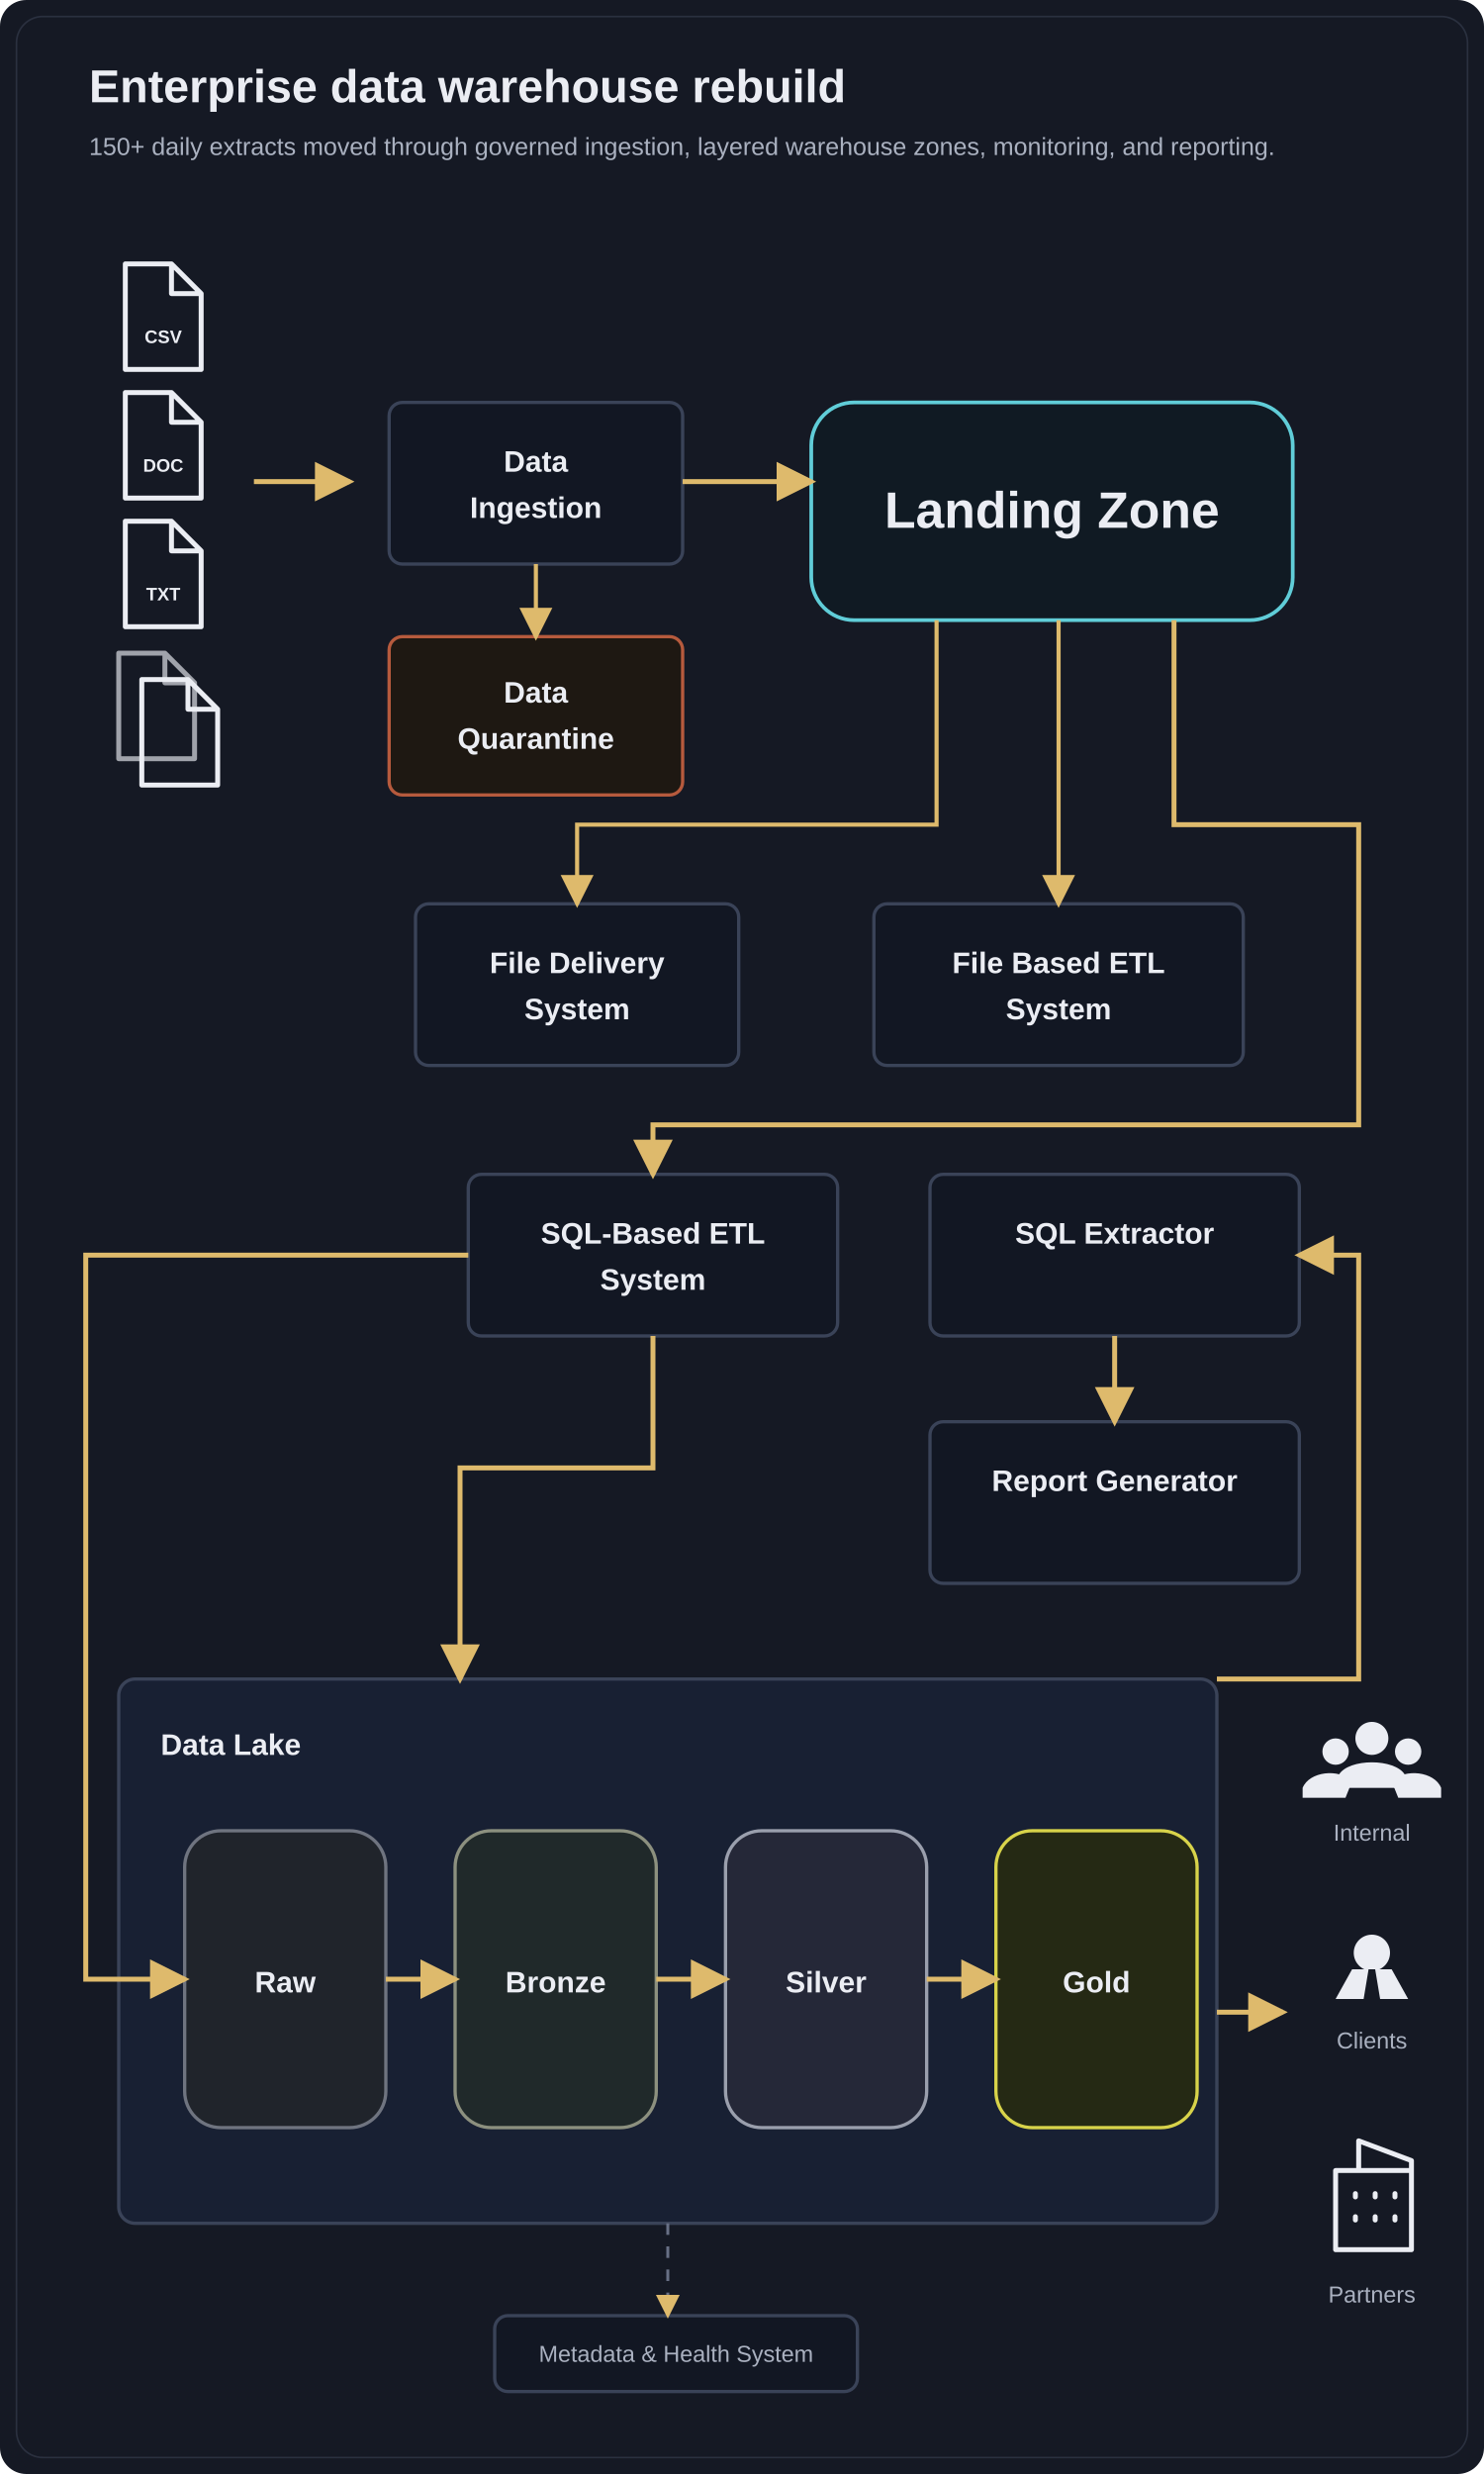
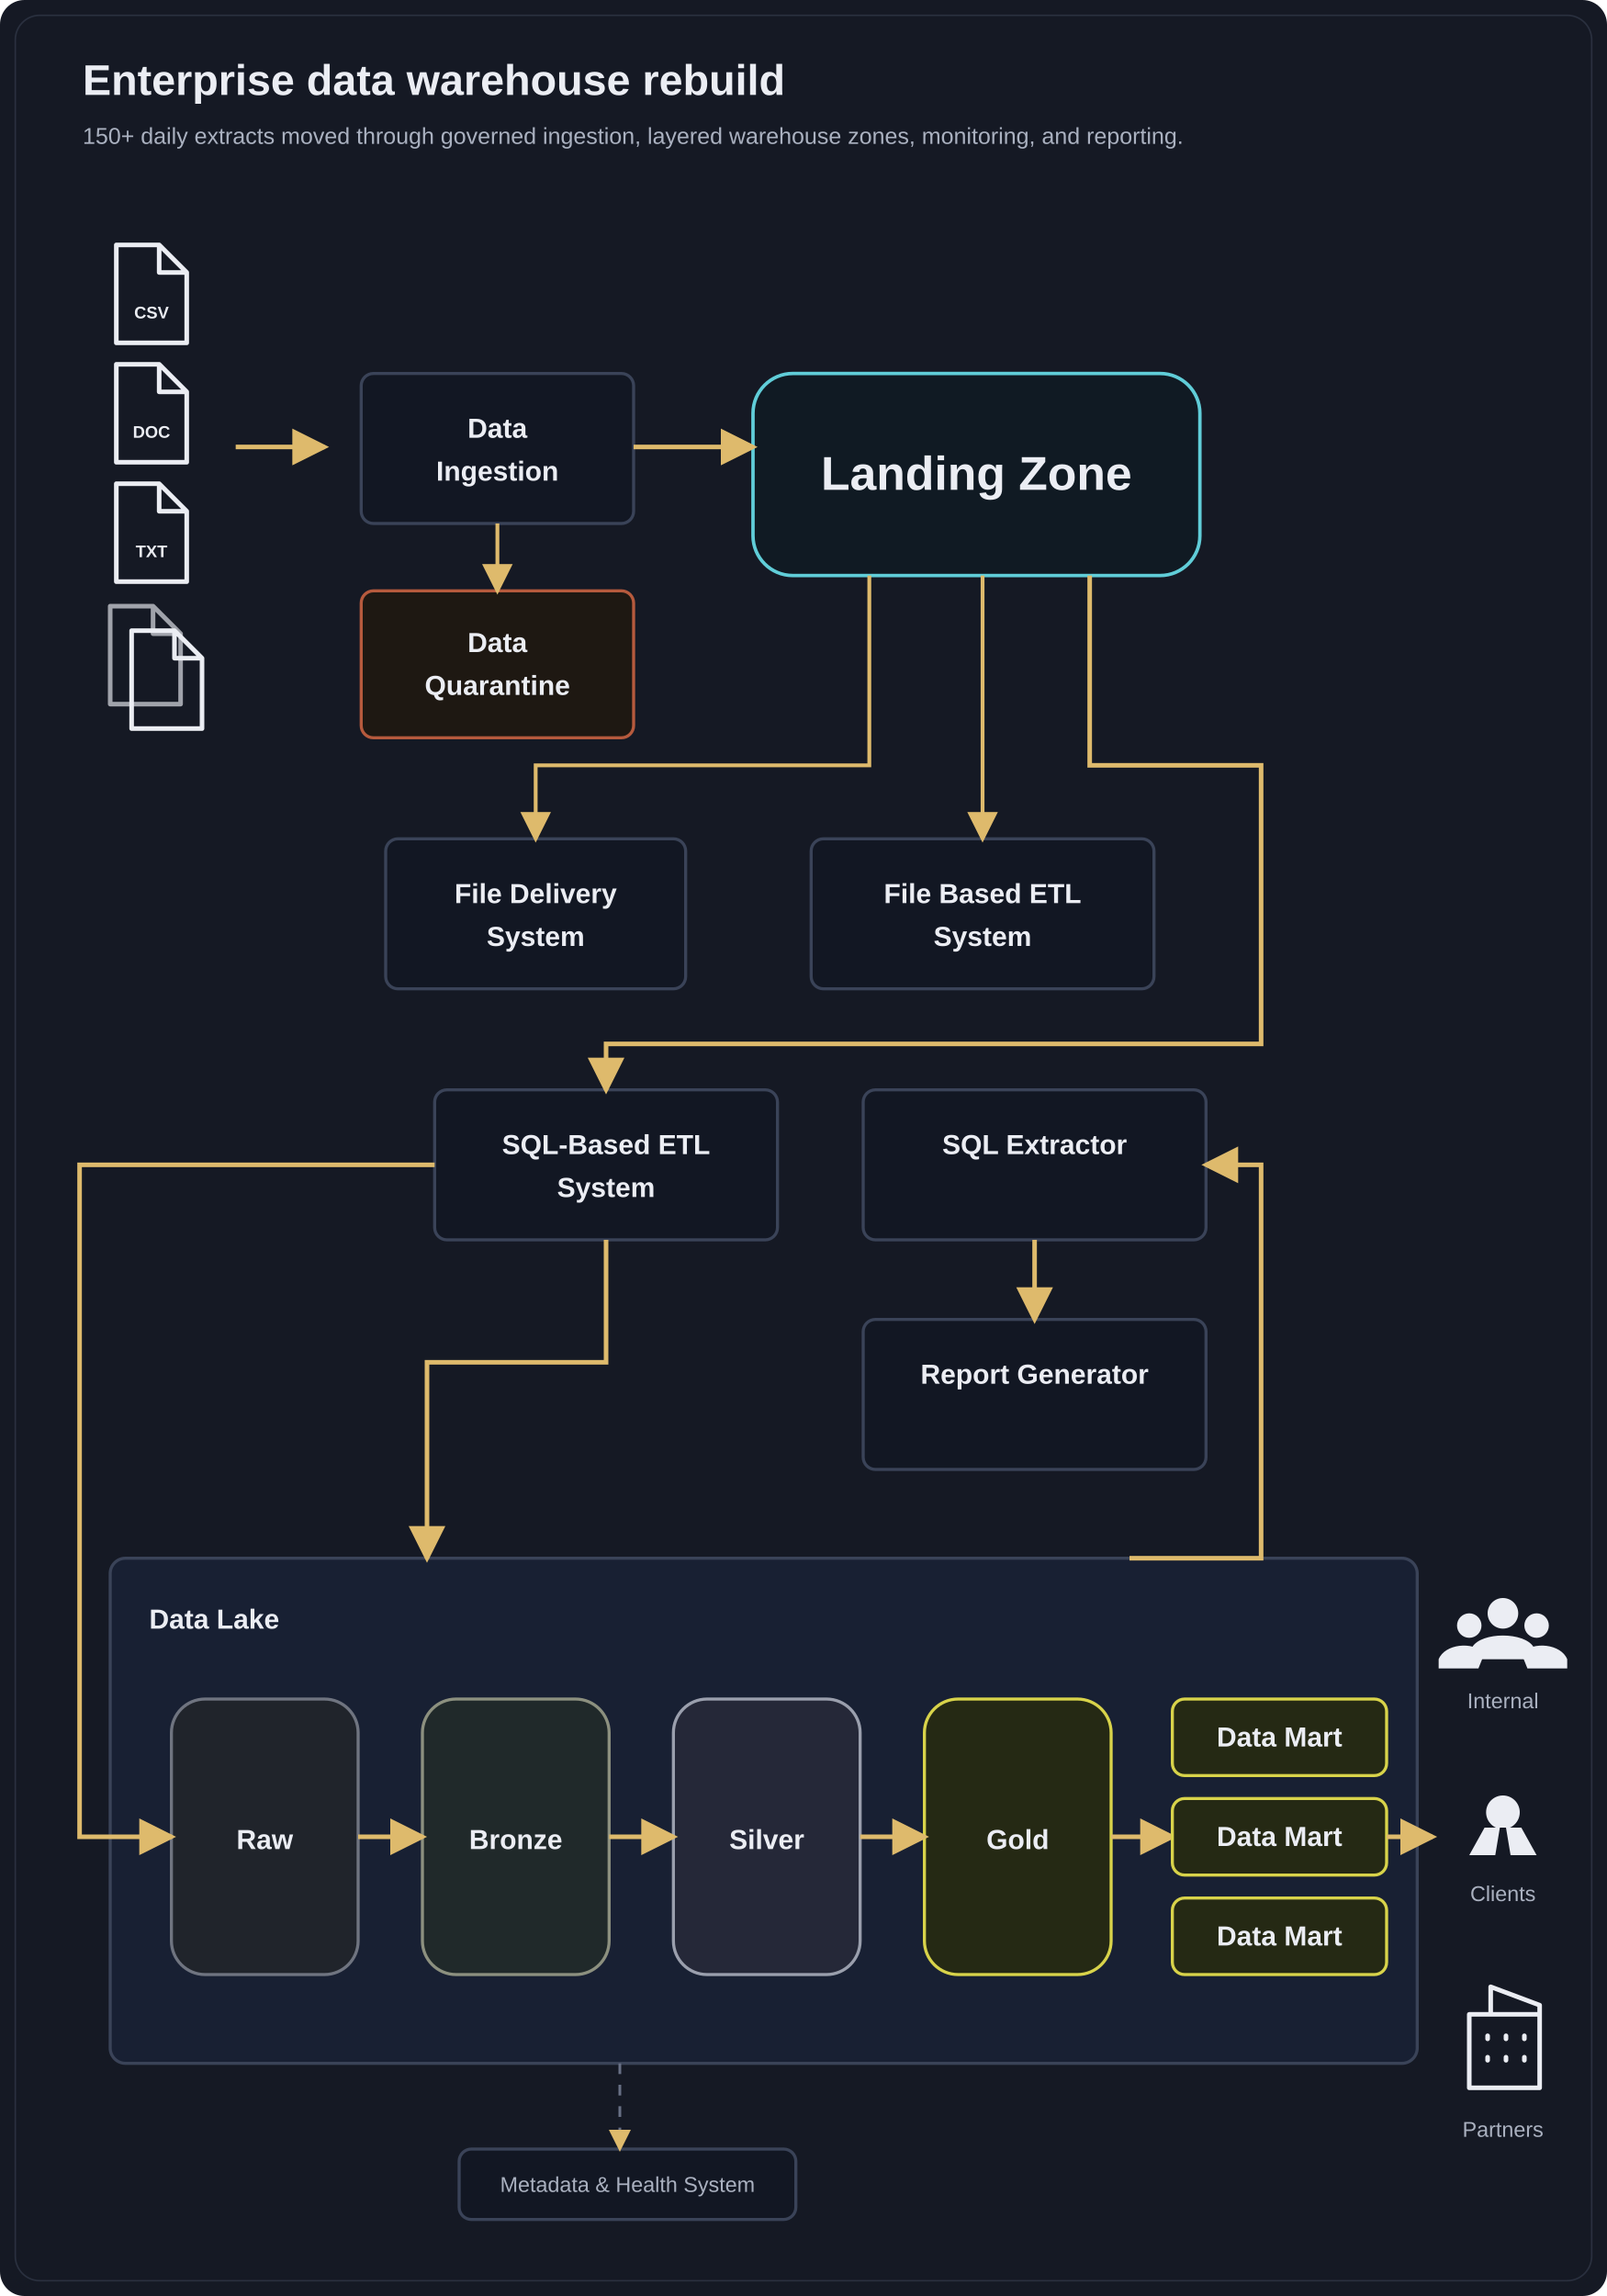
- <svg xmlns="http://www.w3.org/2000/svg" viewBox="0 0 900 1500" role="img" aria-labelledby="title desc">
-   <rect width="900" height="1500" rx="16" fill="#151924" />
-   <rect x="10" y="10" width="880" height="1480" rx="16" fill="#151924" stroke="#2a303f" />
+ <svg xmlns="http://www.w3.org/2000/svg" viewBox="0 0 1050 1500" role="img" aria-labelledby="title desc">
+   <rect width="1050" height="1500" rx="16" fill="#151924" />
+   <rect x="10" y="10" width="1030" height="1480" rx="16" fill="#151924" stroke="#2a303f" />
  <defs>
    <marker id="arrow" markerWidth="8" markerHeight="8" refX="7" refY="4" orient="auto">
      <path d="M0 0 L8 4 L0 8 Z" fill="#deba6c" />
    </marker>
    <style>
      .panel { fill: #0e1119; stroke: #2a303f; stroke-width: 2; }
      .stage { fill: #121723; stroke: #3a4358; stroke-width: 2; }
      .cyan { fill: #101a23; stroke: #60cdd8; stroke-width: 2.25; }
      .warn { fill: #1e1812; stroke: #b65a3d; stroke-width: 2; }
      .lake { fill: #182033; stroke: #3a4358; stroke-width: 2; }
      .raw { fill: #20242b; stroke: #6f7480; stroke-width: 2; }
      .bronze { fill: #20292a; stroke: #8c907f; stroke-width: 2; }
      .silver { fill: #252838; stroke: #9a9fad; stroke-width: 2; }
      .gold-zone { fill: #252914; stroke: #d8d34a; stroke-width: 2; }
      .label { fill: #ebedf3; font: 700 18px Arial, sans-serif; }
      .small { fill: #aab1c0; font: 14px Arial, sans-serif; }
      .tiny { fill: #aab1c0; font: 12px Arial, sans-serif; }
      .line { stroke: #deba6c; stroke-width: 3; fill: none; marker-end: url(#arrow); }
      .thin { stroke: #deba6c; stroke-width: 2.5; fill: none; marker-end: url(#arrow); }
      .monitor { stroke: #687085; stroke-width: 1.8; fill: none; stroke-dasharray: 7 7; marker-end: url(#arrow); }
      .icon { fill: none; stroke: #ebedf3; stroke-width: 3; stroke-linecap: round; stroke-linejoin: round; }
      .icon-fill { fill: #ebedf3; }
      .file-text { fill: #ebedf3; font: 700 11px Arial, sans-serif; }
    </style>
  </defs>
  <text x="54" y="62" fill="#ebedf3" font-family="Arial, sans-serif" font-size="28" font-weight="700">Enterprise data warehouse rebuild</text>
  <text x="54" y="94" fill="#aab1c0" font-family="Arial, sans-serif" font-size="15">150+ daily extracts moved through governed ingestion, layered warehouse zones, monitoring, and reporting.</text>
  <g aria-label="Source file formats">
    <path class="icon" d="M76 160 H104 L122 178 V224 H76 Z M104 160 V178 H122" />
    <text class="file-text" x="99" y="208" text-anchor="middle">CSV</text>
    <path class="icon" d="M76 238 H104 L122 256 V302 H76 Z M104 238 V256 H122" />
    <text class="file-text" x="99" y="286" text-anchor="middle">DOC</text>
    <path class="icon" d="M76 316 H104 L122 334 V380 H76 Z M104 316 V334 H122" />
    <text class="file-text" x="99" y="364" text-anchor="middle">TXT</text>
    <path class="icon" opacity="0.65" d="M72 396 H100 L118 414 V460 H72 Z M100 396 V414 H118" />
    <path class="icon" d="M86 412 H114 L132 430 V476 H86 Z M114 412 V430 H132" />
  </g>
  <path class="line" d="M154 292 H212" />
  <rect class="stage" x="236" y="244" width="178" height="98" rx="8" />
  <text class="label" x="325" y="286" text-anchor="middle">Data</text>
  <text class="label" x="325" y="314" text-anchor="middle">Ingestion</text>
  <rect class="warn" x="236" y="386" width="178" height="96" rx="8" />
  <text class="label" x="325" y="426" text-anchor="middle">Data</text>
  <text class="label" x="325" y="454" text-anchor="middle">Quarantine</text>
  <path class="thin" d="M325 342 V386" />
  <rect class="cyan" x="492" y="244" width="292" height="132" rx="26" />
  <text fill="#ebedf3" font-family="Arial, sans-serif" font-size="31" font-weight="700" x="638" y="320" text-anchor="middle">Landing Zone</text>
  <path class="line" d="M414 292 H492" />
  <rect class="stage" x="252" y="548" width="196" height="98" rx="8" />
  <text class="label" x="350" y="590" text-anchor="middle">File Delivery</text>
  <text class="label" x="350" y="618" text-anchor="middle">System</text>
  <path class="thin" d="M568 376 V500 H350 V548" />
  <rect class="stage" x="530" y="548" width="224" height="98" rx="8" />
  <text class="label" x="642" y="590" text-anchor="middle">File Based ETL</text>
  <text class="label" x="642" y="618" text-anchor="middle">System</text>
  <path class="thin" d="M642 376 V548" />
  <rect class="stage" x="284" y="712" width="224" height="98" rx="8" />
  <text class="label" x="396" y="754" text-anchor="middle">SQL-Based ETL</text>
  <text class="label" x="396" y="782" text-anchor="middle">System</text>
  <path class="line" d="M712 376 V500 H824 V682 H396 V712" />
  <rect class="stage" x="564" y="712" width="224" height="98" rx="8" />
  <text class="label" x="676" y="754" text-anchor="middle">SQL Extractor</text>
  <rect class="stage" x="564" y="862" width="224" height="98" rx="8" />
  <text class="label" x="676" y="904" text-anchor="middle">Report Generator</text>
  <path class="line" d="M676 810 V862" />
-   <rect class="lake" x="72" y="1018" width="666" height="330" rx="10" />
+   <rect class="lake" x="72" y="1018" width="854" height="330" rx="10" />
  <text class="label" x="140" y="1064" text-anchor="middle">Data Lake</text>
  <rect class="raw" x="112" y="1110" width="122" height="180" rx="22" />
  <text class="label" x="173" y="1208" text-anchor="middle">Raw</text>
  <rect class="bronze" x="276" y="1110" width="122" height="180" rx="22" />
  <text class="label" x="337" y="1208" text-anchor="middle">Bronze</text>
  <rect class="silver" x="440" y="1110" width="122" height="180" rx="22" />
  <text class="label" x="501" y="1208" text-anchor="middle">Silver</text>
  <rect class="gold-zone" x="604" y="1110" width="122" height="180" rx="22" />
  <text class="label" x="665" y="1208" text-anchor="middle">Gold</text>
  <path class="line" d="M284 761 H52 V1200 H112" />
  <path class="line" d="M234 1200 H276" />
  <path class="line" d="M398 1200 H440" />
  <path class="line" d="M562 1200 H604" />
-   <path class="line" d="M738 1220 H778" />
+   <path class="line" d="M726 1200 H766" />
  <path class="line" d="M396 810 V890 H279 V1018" />
  <path class="line" d="M738 1018 H824 V761 H788" />
+   <rect class="gold-zone" x="766" y="1110" width="140" height="50" rx="8" />
+   <text class="label" x="836" y="1141" text-anchor="middle">Data Mart</text>
+   <rect class="gold-zone" x="766" y="1175" width="140" height="50" rx="8" />
+   <text class="label" x="836" y="1206" text-anchor="middle">Data Mart</text>
+   <rect class="gold-zone" x="766" y="1240" width="140" height="50" rx="8" />
+   <text class="label" x="836" y="1271" text-anchor="middle">Data Mart</text>
+   <path class="line" d="M906 1200 H936" />
  <rect class="stage" x="300" y="1404" width="220" height="46" rx="8" />
  <text class="small" x="410" y="1432" text-anchor="middle">Metadata &amp; Health System</text>
  <path class="monitor" d="M405 1348 V1404" />
-   <g aria-label="Business users" transform="translate(748 1032)">
+   <g aria-label="Business users" transform="translate(898 1032)">
    <circle class="icon-fill" cx="84" cy="22" r="10" />
    <circle class="icon-fill" cx="62" cy="30" r="8" />
    <circle class="icon-fill" cx="106" cy="30" r="8" />
    <path class="icon-fill" d="M64 44 C70 34 98 34 104 44 L104 52 H64 Z" />
    <path class="icon-fill" d="M42 52 C46 42 64 40 72 48 L68 58 H42 Z" />
    <path class="icon-fill" d="M96 48 C104 40 122 42 126 52 L126 58 H100 Z" />
    <text class="small" x="84" y="84" text-anchor="middle">Internal</text>
    <circle class="icon-fill" cx="84" cy="152" r="11" />
    <path class="icon-fill" d="M62 180 L72 162 H96 L106 180 Z" />
    <path fill="#151924" d="M82 162 H86 L89 180 H79 Z" />
    <text class="small" x="84" y="210" text-anchor="middle">Clients</text>
    <path class="icon" d="M62 284 H108 V332 H62 Z M76 284 V266 L108 278 V284" />
    <path class="icon" d="M74 298 V300 M86 298 V300 M98 298 V300 M74 312 V314 M86 312 V314 M98 312 V314" />
    <text class="small" x="84" y="364" text-anchor="middle">Partners</text>
  </g>
</svg>
